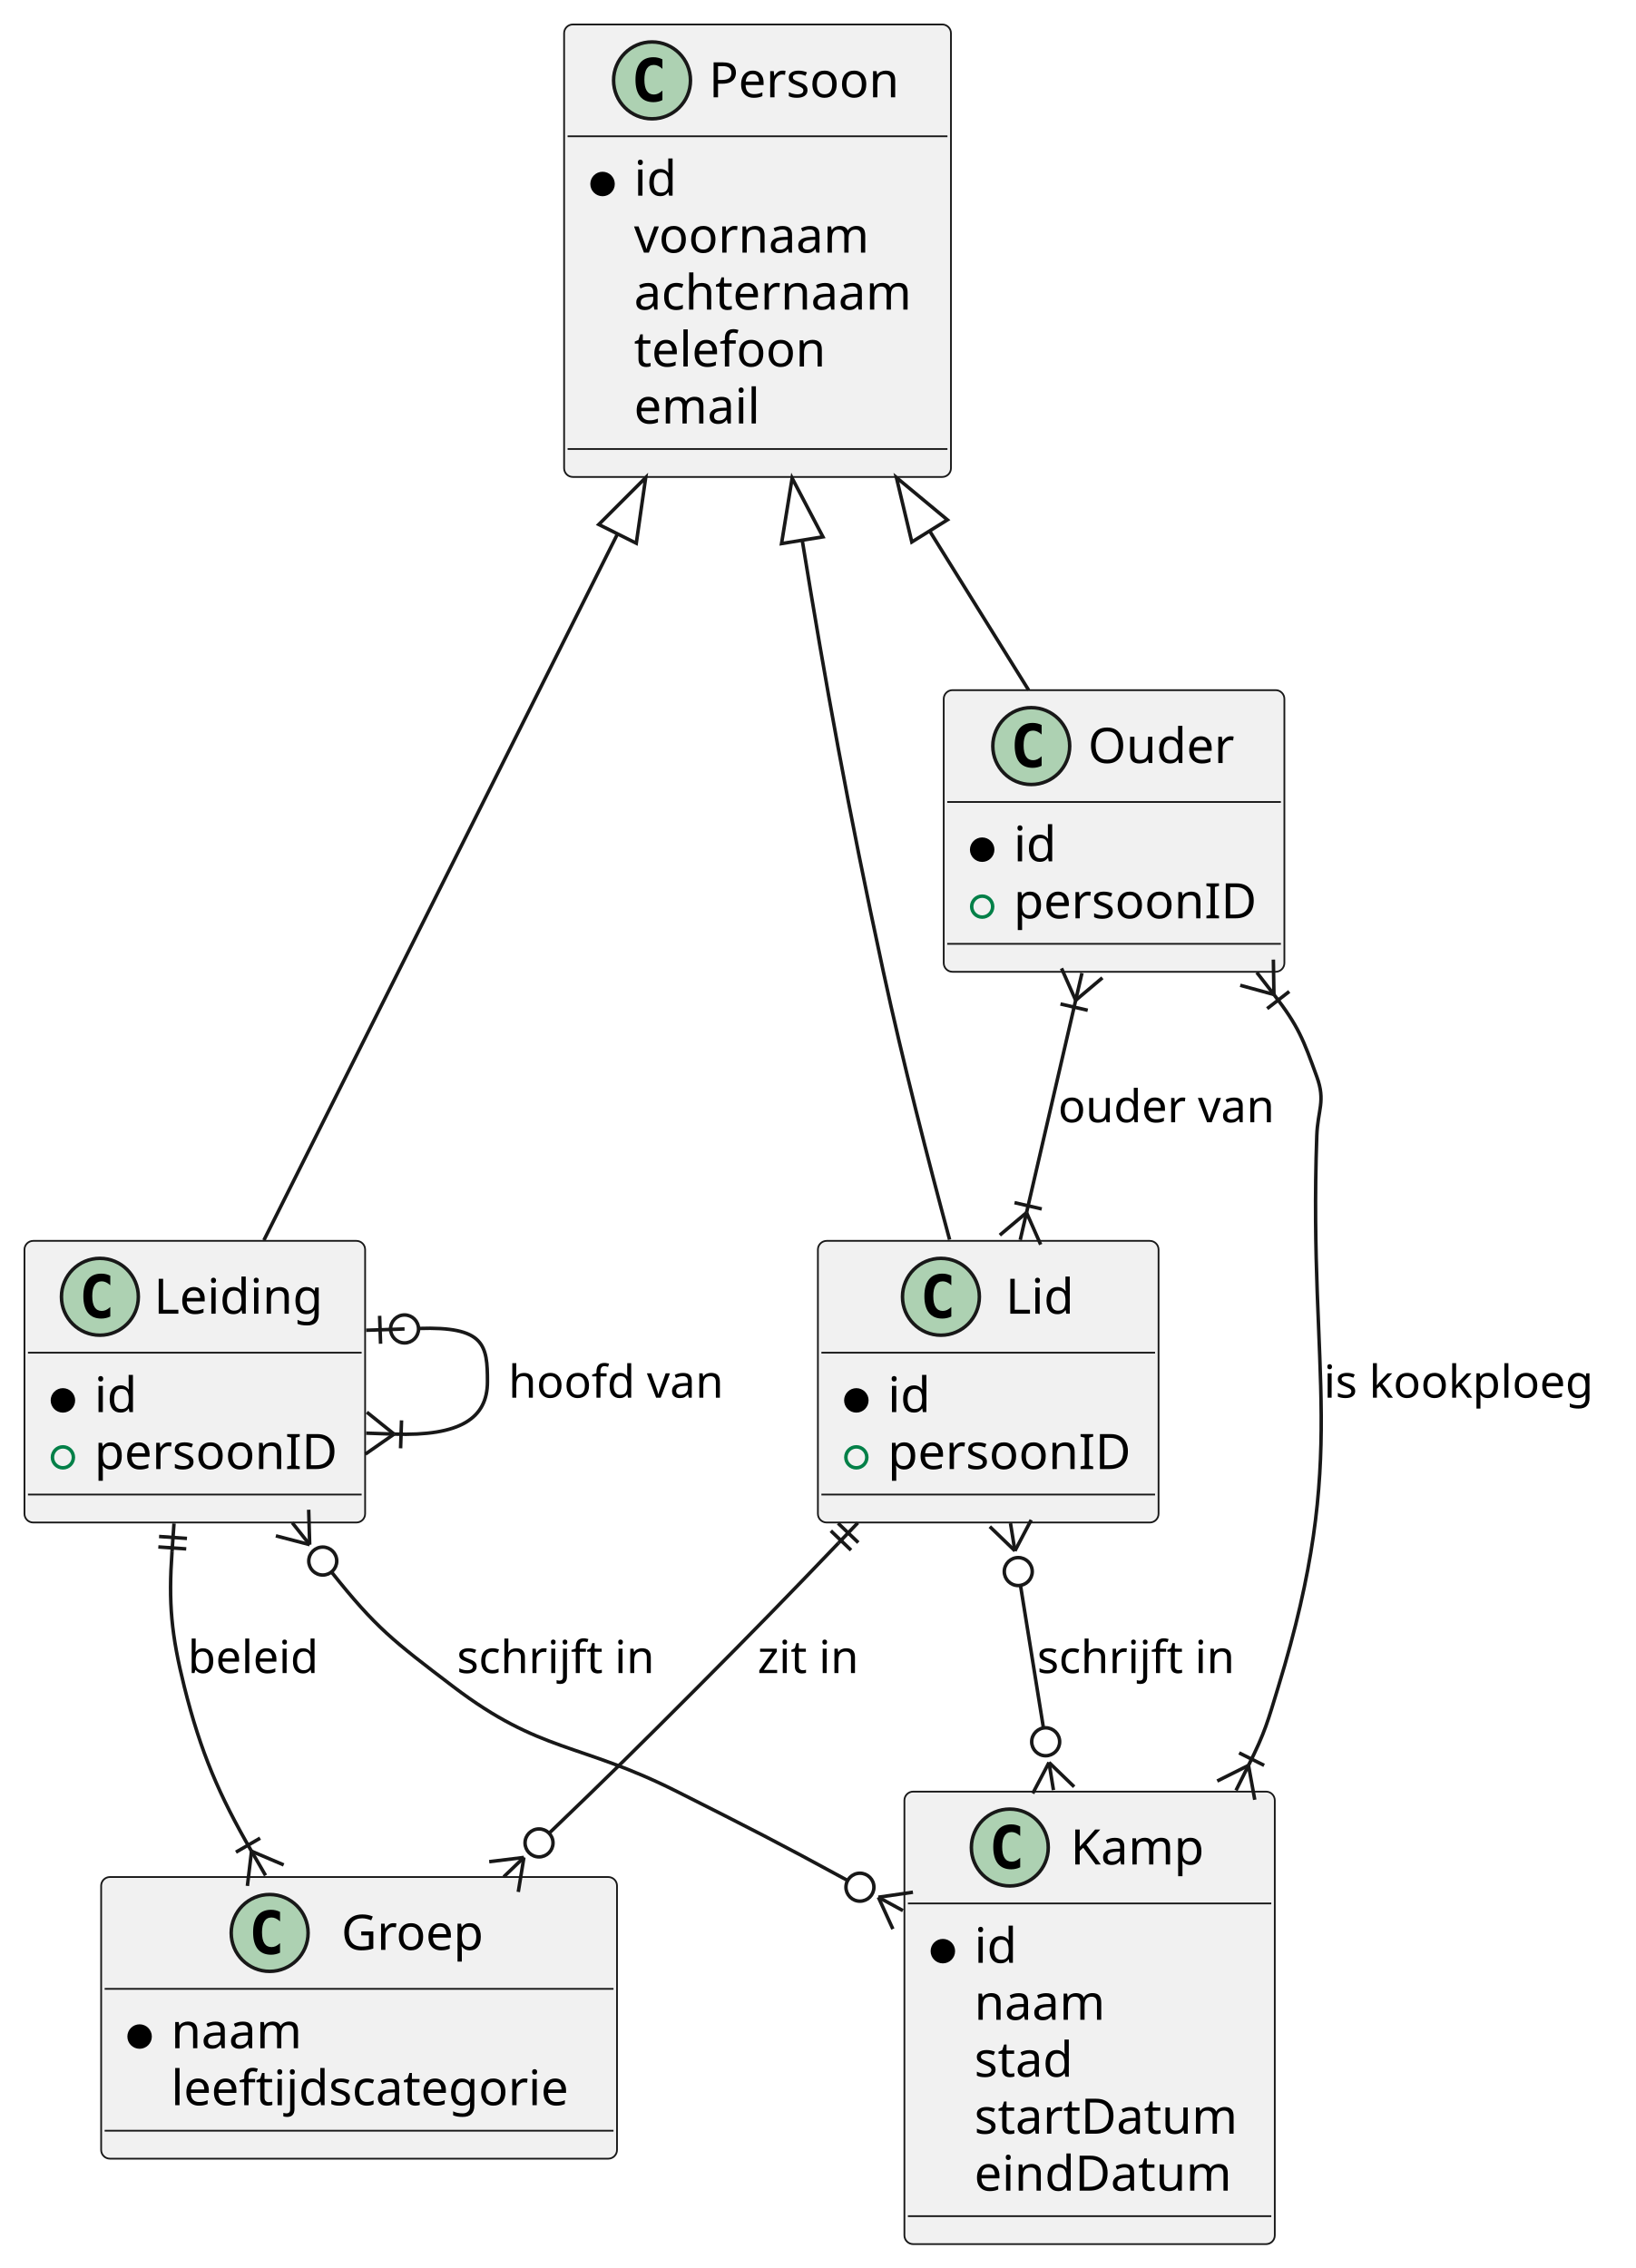
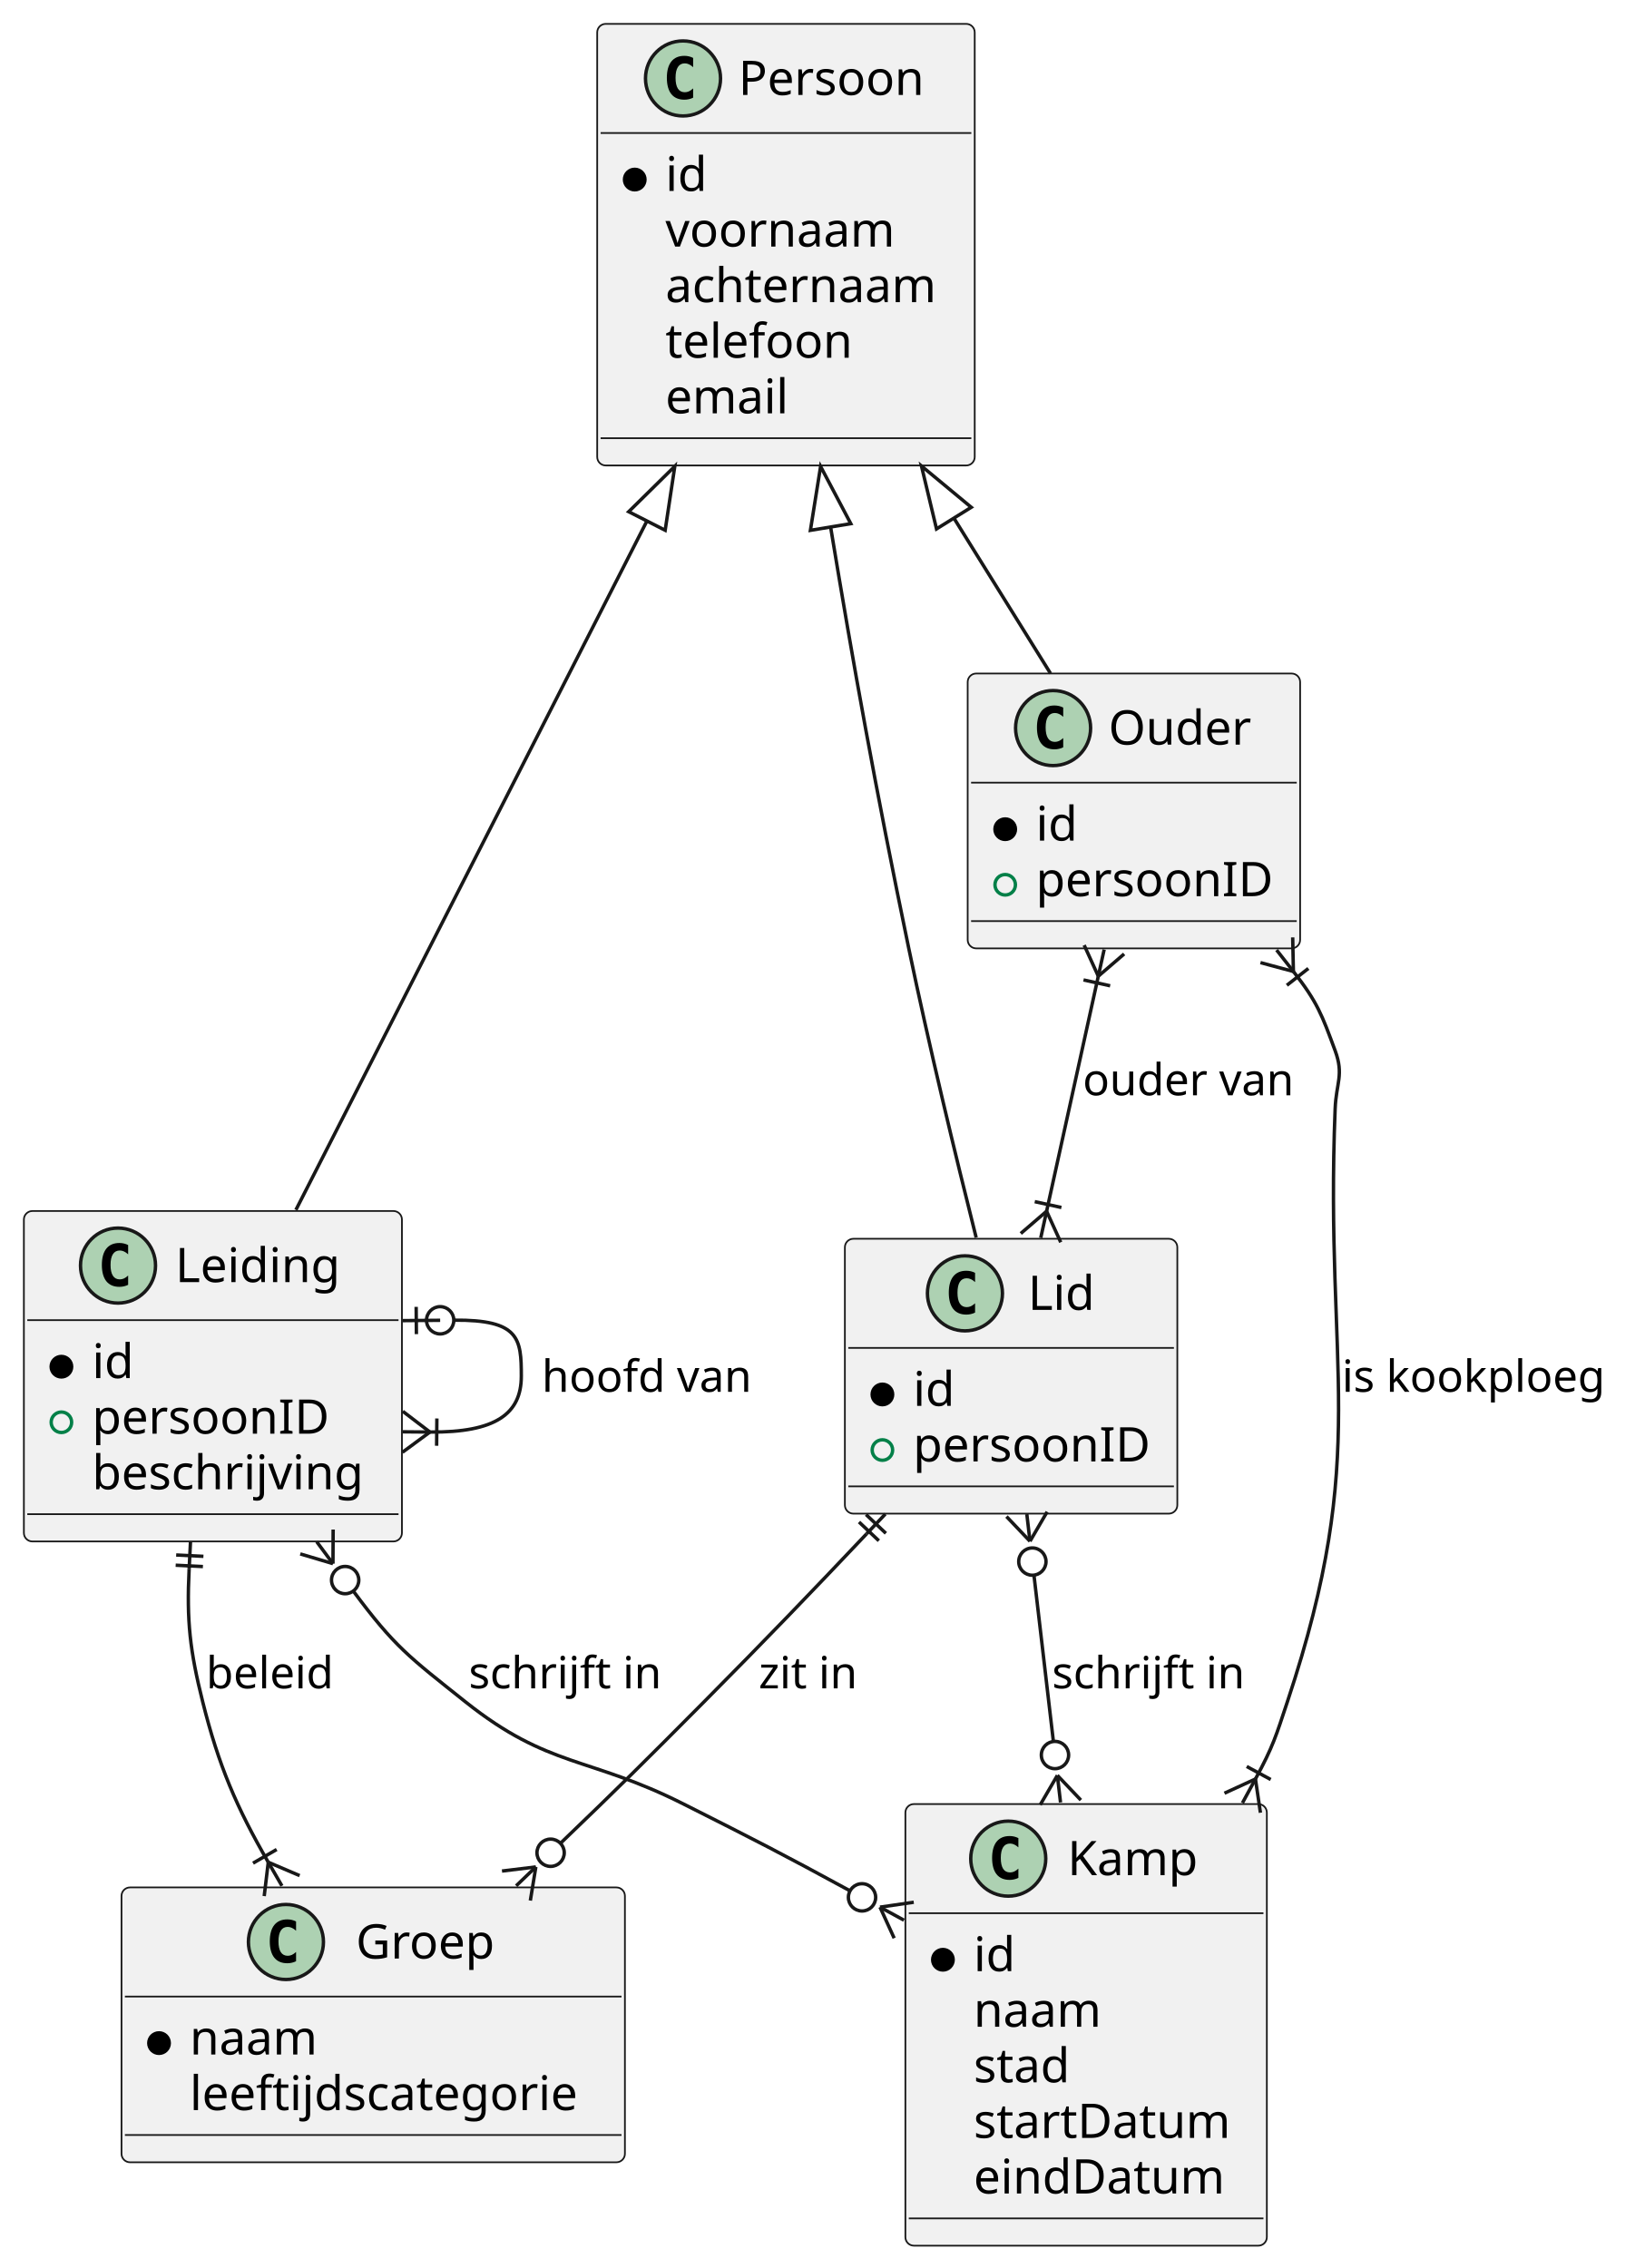
- <svg xmlns="http://www.w3.org/2000/svg" contentStyleType="text/css" data-diagram-type="CLASS" height="649px" preserveAspectRatio="none" style="width:468px;height:649px;background:#FFFFFF;" version="1.1" viewBox="0 0 468 649" width="468px" zoomAndPan="magnify">
+ <svg xmlns="http://www.w3.org/2000/svg" contentStyleType="text/css" data-diagram-type="CLASS" height="665px" preserveAspectRatio="none" style="width:482px;height:665px;background:#FFFFFF;" version="1.1" viewBox="0 0 482 665" width="482px" zoomAndPan="magnify">
  <defs />
  <g>
    <g class="entity" data-entity="Persoon" data-source-line="3" data-uid="ent0002" id="entity_Persoon">
-       <rect fill="#F1F1F1" height="129.484" rx="2.5" ry="2.5" style="stroke:#181818;stroke-width:0.5;" width="110.677" x="161.39" y="7" />
-       <ellipse cx="186.545" cy="23" fill="#ADD1B2" rx="11" ry="11" style="stroke:#181818;stroke-width:1;" />
-       <path d="M189.514,28.641 Q188.936,28.938 188.295,29.078 Q187.655,29.234 186.952,29.234 Q184.452,29.234 183.123,27.594 Q181.811,25.938 181.811,22.812 Q181.811,19.688 183.123,18.031 Q184.452,16.375 186.952,16.375 Q187.655,16.375 188.295,16.531 Q188.952,16.688 189.514,16.984 L189.514,19.703 Q188.889,19.125 188.295,18.859 Q187.702,18.578 187.077,18.578 Q185.733,18.578 185.045,19.656 Q184.358,20.719 184.358,22.812 Q184.358,24.906 185.045,25.984 Q185.733,27.047 187.077,27.047 Q187.702,27.047 188.295,26.781 Q188.889,26.5 189.514,25.922 L189.514,28.641 Z " fill="#000000" />
-       <text fill="#000000" font-family="sans-serif" font-size="14" lengthAdjust="spacing" textLength="56.109" x="202.802" y="27.847">Persoon</text>
-       <line style="stroke:#181818;stroke-width:0.5;" x1="162.39" x2="271.067" y1="39" y2="39" />
-       <ellipse cx="172.39" cy="52.648" fill="#000000" rx="3" ry="3" style="stroke:#000000;stroke-width:1;" />
-       <text fill="#000000" font-family="sans-serif" font-size="14" lengthAdjust="spacing" textLength="12.776" x="181.39" y="55.995">id</text>
-       <text fill="#000000" font-family="sans-serif" font-size="14" lengthAdjust="spacing" textLength="70.841" x="181.39" y="72.292">voornaam</text>
-       <text fill="#000000" font-family="sans-serif" font-size="14" lengthAdjust="spacing" textLength="84.677" x="181.39" y="88.589">achternaam</text>
-       <text fill="#000000" font-family="sans-serif" font-size="14" lengthAdjust="spacing" textLength="57.538" x="181.39" y="104.886">telefoon</text>
-       <text fill="#000000" font-family="sans-serif" font-size="14" lengthAdjust="spacing" textLength="38.609" x="181.39" y="121.183">email</text>
-       <line style="stroke:#181818;stroke-width:0.5;" x1="162.39" x2="271.067" y1="128.484" y2="128.484" />
+       <rect fill="#F1F1F1" height="129.484" rx="2.5" ry="2.5" style="stroke:#181818;stroke-width:0.5;" width="110.677" x="175.08" y="7" />
+       <ellipse cx="200.235" cy="23" fill="#ADD1B2" rx="11" ry="11" style="stroke:#181818;stroke-width:1;" />
+       <path d="M203.204,28.641 Q202.626,28.938 201.985,29.078 Q201.345,29.234 200.642,29.234 Q198.142,29.234 196.813,27.594 Q195.501,25.938 195.501,22.812 Q195.501,19.688 196.813,18.031 Q198.142,16.375 200.642,16.375 Q201.345,16.375 201.985,16.531 Q202.642,16.688 203.204,16.984 L203.204,19.703 Q202.579,19.125 201.985,18.859 Q201.392,18.578 200.767,18.578 Q199.423,18.578 198.735,19.656 Q198.048,20.719 198.048,22.812 Q198.048,24.906 198.735,25.984 Q199.423,27.047 200.767,27.047 Q201.392,27.047 201.985,26.781 Q202.579,26.5 203.204,25.922 L203.204,28.641 Z " fill="#000000" />
+       <text fill="#000000" font-family="sans-serif" font-size="14" lengthAdjust="spacing" textLength="56.109" x="216.492" y="27.847">Persoon</text>
+       <line style="stroke:#181818;stroke-width:0.5;" x1="176.08" x2="284.757" y1="39" y2="39" />
+       <ellipse cx="186.08" cy="52.648" fill="#000000" rx="3" ry="3" style="stroke:#000000;stroke-width:1;" />
+       <text fill="#000000" font-family="sans-serif" font-size="14" lengthAdjust="spacing" textLength="12.776" x="195.08" y="55.995">id</text>
+       <text fill="#000000" font-family="sans-serif" font-size="14" lengthAdjust="spacing" textLength="70.841" x="195.08" y="72.292">voornaam</text>
+       <text fill="#000000" font-family="sans-serif" font-size="14" lengthAdjust="spacing" textLength="84.677" x="195.08" y="88.589">achternaam</text>
+       <text fill="#000000" font-family="sans-serif" font-size="14" lengthAdjust="spacing" textLength="57.538" x="195.08" y="104.886">telefoon</text>
+       <text fill="#000000" font-family="sans-serif" font-size="14" lengthAdjust="spacing" textLength="38.609" x="195.08" y="121.183">email</text>
+       <line style="stroke:#181818;stroke-width:0.5;" x1="176.08" x2="284.757" y1="128.484" y2="128.484" />
    </g>
    <g class="entity" data-entity="Ouder" data-source-line="10" data-uid="ent0003" id="entity_Ouder">
-       <rect fill="#F1F1F1" height="80.594" rx="2.5" ry="2.5" style="stroke:#181818;stroke-width:0.5;" width="97.463" x="270" y="197.49" />
-       <ellipse cx="295.041" cy="213.49" fill="#ADD1B2" rx="11" ry="11" style="stroke:#181818;stroke-width:1;" />
-       <path d="M298.01,219.131 Q297.432,219.428 296.791,219.568 Q296.151,219.724 295.448,219.724 Q292.948,219.724 291.62,218.084 Q290.307,216.428 290.307,213.303 Q290.307,210.178 291.62,208.521 Q292.948,206.865 295.448,206.865 Q296.151,206.865 296.791,207.021 Q297.448,207.178 298.01,207.474 L298.01,210.193 Q297.385,209.615 296.791,209.349 Q296.198,209.068 295.573,209.068 Q294.229,209.068 293.541,210.146 Q292.854,211.209 292.854,213.303 Q292.854,215.396 293.541,216.474 Q294.229,217.537 295.573,217.537 Q296.198,217.537 296.791,217.271 Q297.385,216.99 298.01,216.412 L298.01,219.131 Z " fill="#000000" />
-       <text fill="#000000" font-family="sans-serif" font-size="14" lengthAdjust="spacing" textLength="43.148" x="311.273" y="218.337">Ouder</text>
-       <line style="stroke:#181818;stroke-width:0.5;" x1="271" x2="366.463" y1="229.49" y2="229.49" />
-       <ellipse cx="281" cy="243.138" fill="#000000" rx="3" ry="3" style="stroke:#000000;stroke-width:1;" />
-       <text fill="#000000" font-family="sans-serif" font-size="14" lengthAdjust="spacing" textLength="12.776" x="290" y="246.485">id</text>
-       <ellipse cx="281" cy="259.435" fill="none" rx="3" ry="3" style="stroke:#038048;stroke-width:1;" />
-       <text fill="#000000" font-family="sans-serif" font-size="14" lengthAdjust="spacing" textLength="71.463" x="290" y="262.782">persoonID</text>
-       <line style="stroke:#181818;stroke-width:0.5;" x1="271" x2="366.463" y1="270.084" y2="270.084" />
+       <rect fill="#F1F1F1" height="80.594" rx="2.5" ry="2.5" style="stroke:#181818;stroke-width:0.5;" width="97.463" x="283.69" y="197.48" />
+       <ellipse cx="308.731" cy="213.48" fill="#ADD1B2" rx="11" ry="11" style="stroke:#181818;stroke-width:1;" />
+       <path d="M311.7,219.121 Q311.122,219.417 310.481,219.558 Q309.841,219.714 309.138,219.714 Q306.638,219.714 305.31,218.074 Q303.997,216.417 303.997,213.292 Q303.997,210.167 305.31,208.511 Q306.638,206.855 309.138,206.855 Q309.841,206.855 310.481,207.011 Q311.138,207.167 311.7,207.464 L311.7,210.183 Q311.075,209.605 310.481,209.339 Q309.888,209.058 309.263,209.058 Q307.919,209.058 307.231,210.136 Q306.544,211.199 306.544,213.292 Q306.544,215.386 307.231,216.464 Q307.919,217.527 309.263,217.527 Q309.888,217.527 310.481,217.261 Q311.075,216.98 311.7,216.402 L311.7,219.121 Z " fill="#000000" />
+       <text fill="#000000" font-family="sans-serif" font-size="14" lengthAdjust="spacing" textLength="43.148" x="324.963" y="218.327">Ouder</text>
+       <line style="stroke:#181818;stroke-width:0.5;" x1="284.69" x2="380.153" y1="229.48" y2="229.48" />
+       <ellipse cx="294.69" cy="243.128" fill="#000000" rx="3" ry="3" style="stroke:#000000;stroke-width:1;" />
+       <text fill="#000000" font-family="sans-serif" font-size="14" lengthAdjust="spacing" textLength="12.776" x="303.69" y="246.475">id</text>
+       <ellipse cx="294.69" cy="259.425" fill="none" rx="3" ry="3" style="stroke:#038048;stroke-width:1;" />
+       <text fill="#000000" font-family="sans-serif" font-size="14" lengthAdjust="spacing" textLength="71.463" x="303.69" y="262.772">persoonID</text>
+       <line style="stroke:#181818;stroke-width:0.5;" x1="284.69" x2="380.153" y1="270.074" y2="270.074" />
    </g>
    <g class="entity" data-entity="Lid" data-source-line="15" data-uid="ent0004" id="entity_Lid">
-       <rect fill="#F1F1F1" height="80.594" rx="2.5" ry="2.5" style="stroke:#181818;stroke-width:0.5;" width="97.463" x="234" y="355.08" />
-       <ellipse cx="269.199" cy="371.08" fill="#ADD1B2" rx="11" ry="11" style="stroke:#181818;stroke-width:1;" />
-       <path d="M272.168,376.721 Q271.59,377.017 270.949,377.158 Q270.308,377.314 269.605,377.314 Q267.105,377.314 265.777,375.674 Q264.465,374.017 264.465,370.892 Q264.465,367.767 265.777,366.111 Q267.105,364.455 269.605,364.455 Q270.308,364.455 270.949,364.611 Q271.605,364.767 272.168,365.064 L272.168,367.783 Q271.543,367.205 270.949,366.939 Q270.355,366.658 269.73,366.658 Q268.387,366.658 267.699,367.736 Q267.012,368.799 267.012,370.892 Q267.012,372.986 267.699,374.064 Q268.387,375.127 269.73,375.127 Q270.355,375.127 270.949,374.861 Q271.543,374.58 272.168,374.002 L272.168,376.721 Z " fill="#000000" />
-       <text fill="#000000" font-family="sans-serif" font-size="14" lengthAdjust="spacing" textLength="20.576" x="287.688" y="375.927">Lid</text>
-       <line style="stroke:#181818;stroke-width:0.5;" x1="235" x2="330.463" y1="387.08" y2="387.08" />
-       <ellipse cx="245" cy="400.728" fill="#000000" rx="3" ry="3" style="stroke:#000000;stroke-width:1;" />
-       <text fill="#000000" font-family="sans-serif" font-size="14" lengthAdjust="spacing" textLength="12.776" x="254" y="404.075">id</text>
-       <ellipse cx="245" cy="417.025" fill="none" rx="3" ry="3" style="stroke:#038048;stroke-width:1;" />
-       <text fill="#000000" font-family="sans-serif" font-size="14" lengthAdjust="spacing" textLength="71.463" x="254" y="420.372">persoonID</text>
-       <line style="stroke:#181818;stroke-width:0.5;" x1="235" x2="330.463" y1="427.674" y2="427.674" />
+       <rect fill="#F1F1F1" height="80.594" rx="2.5" ry="2.5" style="stroke:#181818;stroke-width:0.5;" width="97.463" x="247.69" y="363.22" />
+       <ellipse cx="282.889" cy="379.22" fill="#ADD1B2" rx="11" ry="11" style="stroke:#181818;stroke-width:1;" />
+       <path d="M285.858,384.861 Q285.28,385.158 284.639,385.298 Q283.998,385.454 283.295,385.454 Q280.795,385.454 279.467,383.814 Q278.155,382.158 278.155,379.033 Q278.155,375.908 279.467,374.251 Q280.795,372.595 283.295,372.595 Q283.998,372.595 284.639,372.751 Q285.295,372.908 285.858,373.204 L285.858,375.923 Q285.233,375.345 284.639,375.079 Q284.045,374.798 283.42,374.798 Q282.077,374.798 281.389,375.876 Q280.702,376.939 280.702,379.033 Q280.702,381.126 281.389,382.204 Q282.077,383.267 283.42,383.267 Q284.045,383.267 284.639,383.001 Q285.233,382.72 285.858,382.142 L285.858,384.861 Z " fill="#000000" />
+       <text fill="#000000" font-family="sans-serif" font-size="14" lengthAdjust="spacing" textLength="20.576" x="301.378" y="384.067">Lid</text>
+       <line style="stroke:#181818;stroke-width:0.5;" x1="248.69" x2="344.153" y1="395.22" y2="395.22" />
+       <ellipse cx="258.69" cy="408.868" fill="#000000" rx="3" ry="3" style="stroke:#000000;stroke-width:1;" />
+       <text fill="#000000" font-family="sans-serif" font-size="14" lengthAdjust="spacing" textLength="12.776" x="267.69" y="412.215">id</text>
+       <ellipse cx="258.69" cy="425.165" fill="none" rx="3" ry="3" style="stroke:#038048;stroke-width:1;" />
+       <text fill="#000000" font-family="sans-serif" font-size="14" lengthAdjust="spacing" textLength="71.463" x="267.69" y="428.512">persoonID</text>
+       <line style="stroke:#181818;stroke-width:0.5;" x1="248.69" x2="344.153" y1="435.814" y2="435.814" />
    </g>
    <g class="entity" data-entity="Leiding" data-source-line="20" data-uid="ent0005" id="entity_Leiding">
-       <rect fill="#F1F1F1" height="80.594" rx="2.5" ry="2.5" style="stroke:#181818;stroke-width:0.5;" width="97.463" x="7" y="355.08" />
-       <ellipse cx="28.581" cy="371.08" fill="#ADD1B2" rx="11" ry="11" style="stroke:#181818;stroke-width:1;" />
-       <path d="M31.55,376.721 Q30.971,377.017 30.331,377.158 Q29.69,377.314 28.987,377.314 Q26.487,377.314 25.159,375.674 Q23.846,374.017 23.846,370.892 Q23.846,367.767 25.159,366.111 Q26.487,364.455 28.987,364.455 Q29.69,364.455 30.331,364.611 Q30.987,364.767 31.55,365.064 L31.55,367.783 Q30.925,367.205 30.331,366.939 Q29.737,366.658 29.112,366.658 Q27.768,366.658 27.081,367.736 Q26.393,368.799 26.393,370.892 Q26.393,372.986 27.081,374.064 Q27.768,375.127 29.112,375.127 Q29.737,375.127 30.331,374.861 Q30.925,374.58 31.55,374.002 L31.55,376.721 Z " fill="#000000" />
-       <text fill="#000000" font-family="sans-serif" font-size="14" lengthAdjust="spacing" textLength="50.839" x="44.043" y="375.927">Leiding</text>
-       <line style="stroke:#181818;stroke-width:0.5;" x1="8" x2="103.463" y1="387.08" y2="387.08" />
+       <rect fill="#F1F1F1" height="96.891" rx="2.5" ry="2.5" style="stroke:#181818;stroke-width:0.5;" width="110.834" x="7" y="355.08" />
+       <ellipse cx="34.598" cy="371.08" fill="#ADD1B2" rx="11" ry="11" style="stroke:#181818;stroke-width:1;" />
+       <path d="M37.567,376.721 Q36.988,377.017 36.348,377.158 Q35.707,377.314 35.004,377.314 Q32.504,377.314 31.176,375.674 Q29.863,374.017 29.863,370.892 Q29.863,367.767 31.176,366.111 Q32.504,364.455 35.004,364.455 Q35.707,364.455 36.348,364.611 Q37.004,364.767 37.567,365.064 L37.567,367.783 Q36.942,367.205 36.348,366.939 Q35.754,366.658 35.129,366.658 Q33.785,366.658 33.098,367.736 Q32.41,368.799 32.41,370.892 Q32.41,372.986 33.098,374.064 Q33.785,375.127 35.129,375.127 Q35.754,375.127 36.348,374.861 Q36.942,374.58 37.567,374.002 L37.567,376.721 Z " fill="#000000" />
+       <text fill="#000000" font-family="sans-serif" font-size="14" lengthAdjust="spacing" textLength="50.839" x="51.397" y="375.927">Leiding</text>
+       <line style="stroke:#181818;stroke-width:0.5;" x1="8" x2="116.834" y1="387.08" y2="387.08" />
      <ellipse cx="18" cy="400.728" fill="#000000" rx="3" ry="3" style="stroke:#000000;stroke-width:1;" />
      <text fill="#000000" font-family="sans-serif" font-size="14" lengthAdjust="spacing" textLength="12.776" x="27" y="404.075">id</text>
      <ellipse cx="18" cy="417.025" fill="none" rx="3" ry="3" style="stroke:#038048;stroke-width:1;" />
      <text fill="#000000" font-family="sans-serif" font-size="14" lengthAdjust="spacing" textLength="71.463" x="27" y="420.372">persoonID</text>
-       <line style="stroke:#181818;stroke-width:0.5;" x1="8" x2="103.463" y1="427.674" y2="427.674" />
+       <text fill="#000000" font-family="sans-serif" font-size="14" lengthAdjust="spacing" textLength="84.834" x="27" y="436.669">beschrijving</text>
+       <line style="stroke:#181818;stroke-width:0.5;" x1="8" x2="116.834" y1="443.971" y2="443.971" />
    </g>
-     <g class="entity" data-entity="Groep" data-source-line="25" data-uid="ent0006" id="entity_Groep">
-       <rect fill="#F1F1F1" height="80.594" rx="2.5" ry="2.5" style="stroke:#181818;stroke-width:0.5;" width="147.584" x="28.94" y="537.12" />
-       <ellipse cx="77.147" cy="553.12" fill="#ADD1B2" rx="11" ry="11" style="stroke:#181818;stroke-width:1;" />
-       <path d="M80.116,558.761 Q79.538,559.058 78.897,559.198 Q78.256,559.354 77.553,559.354 Q75.053,559.354 73.725,557.714 Q72.413,556.058 72.413,552.933 Q72.413,549.808 73.725,548.151 Q75.053,546.495 77.553,546.495 Q78.256,546.495 78.897,546.651 Q79.553,546.808 80.116,547.104 L80.116,549.823 Q79.491,549.245 78.897,548.979 Q78.303,548.698 77.678,548.698 Q76.335,548.698 75.647,549.776 Q74.96,550.839 74.96,552.933 Q74.96,555.026 75.647,556.104 Q76.335,557.167 77.678,557.167 Q78.303,557.167 78.897,556.901 Q79.491,556.62 80.116,556.042 L80.116,558.761 Z " fill="#000000" />
-       <text fill="#000000" font-family="sans-serif" font-size="14" lengthAdjust="spacing" textLength="42.67" x="97.647" y="557.967">Groep</text>
-       <line style="stroke:#181818;stroke-width:0.5;" x1="29.94" x2="175.524" y1="569.12" y2="569.12" />
-       <ellipse cx="39.94" cy="582.768" fill="#000000" rx="3" ry="3" style="stroke:#000000;stroke-width:1;" />
-       <text fill="#000000" font-family="sans-serif" font-size="14" lengthAdjust="spacing" textLength="39.669" x="48.94" y="586.115">naam</text>
-       <text fill="#000000" font-family="sans-serif" font-size="14" lengthAdjust="spacing" textLength="121.584" x="48.94" y="602.412">leeftijdscategorie</text>
-       <line style="stroke:#181818;stroke-width:0.5;" x1="29.94" x2="175.524" y1="609.714" y2="609.714" />
+     <g class="entity" data-entity="Groep" data-source-line="26" data-uid="ent0006" id="entity_Groep">
+       <rect fill="#F1F1F1" height="80.594" rx="2.5" ry="2.5" style="stroke:#181818;stroke-width:0.5;" width="147.584" x="35.62" y="553.41" />
+       <ellipse cx="83.827" cy="569.41" fill="#ADD1B2" rx="11" ry="11" style="stroke:#181818;stroke-width:1;" />
+       <path d="M86.796,575.051 Q86.218,575.347 85.577,575.488 Q84.936,575.644 84.233,575.644 Q81.733,575.644 80.405,574.004 Q79.093,572.347 79.093,569.222 Q79.093,566.097 80.405,564.441 Q81.733,562.785 84.233,562.785 Q84.936,562.785 85.577,562.941 Q86.233,563.097 86.796,563.394 L86.796,566.113 Q86.171,565.535 85.577,565.269 Q84.983,564.988 84.358,564.988 Q83.014,564.988 82.327,566.066 Q81.639,567.129 81.639,569.222 Q81.639,571.316 82.327,572.394 Q83.014,573.457 84.358,573.457 Q84.983,573.457 85.577,573.191 Q86.171,572.91 86.796,572.332 L86.796,575.051 Z " fill="#000000" />
+       <text fill="#000000" font-family="sans-serif" font-size="14" lengthAdjust="spacing" textLength="42.67" x="104.327" y="574.257">Groep</text>
+       <line style="stroke:#181818;stroke-width:0.5;" x1="36.62" x2="182.204" y1="585.41" y2="585.41" />
+       <ellipse cx="46.62" cy="599.058" fill="#000000" rx="3" ry="3" style="stroke:#000000;stroke-width:1;" />
+       <text fill="#000000" font-family="sans-serif" font-size="14" lengthAdjust="spacing" textLength="39.669" x="55.62" y="602.405">naam</text>
+       <text fill="#000000" font-family="sans-serif" font-size="14" lengthAdjust="spacing" textLength="121.584" x="55.62" y="618.702">leeftijdscategorie</text>
+       <line style="stroke:#181818;stroke-width:0.5;" x1="36.62" x2="182.204" y1="626.004" y2="626.004" />
    </g>
-     <g class="entity" data-entity="Kamp" data-source-line="30" data-uid="ent0007" id="entity_Kamp">
-       <rect fill="#F1F1F1" height="129.484" rx="2.5" ry="2.5" style="stroke:#181818;stroke-width:0.5;" width="105.967" x="258.75" y="512.68" />
-       <ellipse cx="288.907" cy="528.68" fill="#ADD1B2" rx="11" ry="11" style="stroke:#181818;stroke-width:1;" />
-       <path d="M291.876,534.321 Q291.298,534.617 290.657,534.758 Q290.017,534.914 289.313,534.914 Q286.813,534.914 285.485,533.274 Q284.173,531.617 284.173,528.492 Q284.173,525.367 285.485,523.711 Q286.813,522.055 289.313,522.055 Q290.017,522.055 290.657,522.211 Q291.313,522.367 291.876,522.664 L291.876,525.383 Q291.251,524.805 290.657,524.539 Q290.063,524.258 289.438,524.258 Q288.095,524.258 287.407,525.336 Q286.72,526.399 286.72,528.492 Q286.72,530.586 287.407,531.664 Q288.095,532.727 289.438,532.727 Q290.063,532.727 290.657,532.461 Q291.251,532.18 291.876,531.602 L291.876,534.321 Z " fill="#000000" />
-       <text fill="#000000" font-family="sans-serif" font-size="14" lengthAdjust="spacing" textLength="40.284" x="306.275" y="533.527">Kamp</text>
-       <line style="stroke:#181818;stroke-width:0.5;" x1="259.75" x2="363.717" y1="544.68" y2="544.68" />
-       <ellipse cx="269.75" cy="558.328" fill="#000000" rx="3" ry="3" style="stroke:#000000;stroke-width:1;" />
-       <text fill="#000000" font-family="sans-serif" font-size="14" lengthAdjust="spacing" textLength="12.776" x="278.75" y="561.675">id</text>
-       <text fill="#000000" font-family="sans-serif" font-size="14" lengthAdjust="spacing" textLength="39.669" x="278.75" y="577.972">naam</text>
-       <text fill="#000000" font-family="sans-serif" font-size="14" lengthAdjust="spacing" textLength="30.249" x="278.75" y="594.269">stad</text>
-       <text fill="#000000" font-family="sans-serif" font-size="14" lengthAdjust="spacing" textLength="79.967" x="278.75" y="610.566">startDatum</text>
-       <text fill="#000000" font-family="sans-serif" font-size="14" lengthAdjust="spacing" textLength="77.622" x="278.75" y="626.863">eindDatum</text>
-       <line style="stroke:#181818;stroke-width:0.5;" x1="259.75" x2="363.717" y1="634.164" y2="634.164" />
+     <g class="entity" data-entity="Kamp" data-source-line="31" data-uid="ent0007" id="entity_Kamp">
+       <rect fill="#F1F1F1" height="129.484" rx="2.5" ry="2.5" style="stroke:#181818;stroke-width:0.5;" width="105.967" x="265.43" y="528.97" />
+       <ellipse cx="295.587" cy="544.97" fill="#ADD1B2" rx="11" ry="11" style="stroke:#181818;stroke-width:1;" />
+       <path d="M298.556,550.611 Q297.978,550.908 297.337,551.048 Q296.697,551.204 295.993,551.204 Q293.493,551.204 292.165,549.564 Q290.853,547.908 290.853,544.783 Q290.853,541.658 292.165,540.001 Q293.493,538.345 295.993,538.345 Q296.697,538.345 297.337,538.501 Q297.993,538.658 298.556,538.954 L298.556,541.673 Q297.931,541.095 297.337,540.829 Q296.743,540.548 296.118,540.548 Q294.775,540.548 294.087,541.626 Q293.4,542.689 293.4,544.783 Q293.4,546.876 294.087,547.954 Q294.775,549.017 296.118,549.017 Q296.743,549.017 297.337,548.751 Q297.931,548.47 298.556,547.892 L298.556,550.611 Z " fill="#000000" />
+       <text fill="#000000" font-family="sans-serif" font-size="14" lengthAdjust="spacing" textLength="40.284" x="312.955" y="549.817">Kamp</text>
+       <line style="stroke:#181818;stroke-width:0.5;" x1="266.43" x2="370.397" y1="560.97" y2="560.97" />
+       <ellipse cx="276.43" cy="574.618" fill="#000000" rx="3" ry="3" style="stroke:#000000;stroke-width:1;" />
+       <text fill="#000000" font-family="sans-serif" font-size="14" lengthAdjust="spacing" textLength="12.776" x="285.43" y="577.965">id</text>
+       <text fill="#000000" font-family="sans-serif" font-size="14" lengthAdjust="spacing" textLength="39.669" x="285.43" y="594.262">naam</text>
+       <text fill="#000000" font-family="sans-serif" font-size="14" lengthAdjust="spacing" textLength="30.249" x="285.43" y="610.559">stad</text>
+       <text fill="#000000" font-family="sans-serif" font-size="14" lengthAdjust="spacing" textLength="79.967" x="285.43" y="626.856">startDatum</text>
+       <text fill="#000000" font-family="sans-serif" font-size="14" lengthAdjust="spacing" textLength="77.622" x="285.43" y="643.153">eindDatum</text>
+       <line style="stroke:#181818;stroke-width:0.5;" x1="266.43" x2="370.397" y1="650.454" y2="650.454" />
    </g>
-     <g class="link" data-entity-1="Ouder" data-entity-2="Lid" data-source-line="44" data-uid="lnk8" id="link_Ouder_Lid">
-       <path codeLine="44" d="M307.749,286.245 C302.339,309.655 299.115,323.596 293.695,346.996" fill="none" id="Ouder-Lid" style="stroke:#181818;stroke-width:1;" />
-       <line style="stroke:#181818;stroke-width:1;" x1="307.749" x2="303.704" y1="286.245" y2="277.099" />
-       <line style="stroke:#181818;stroke-width:1;" x1="307.749" x2="315.396" y1="286.245" y2="279.801" />
-       <line style="stroke:#181818;stroke-width:1;" x1="307.749" x2="309.55" y1="286.245" y2="278.45" />
-       <line style="stroke:#181818;stroke-width:1;" x1="303.401" x2="311.196" y1="287.293" y2="289.094" />
-       <line style="stroke:#181818;stroke-width:1;" x1="293.695" x2="297.735" y1="346.996" y2="356.144" />
-       <line style="stroke:#181818;stroke-width:1;" x1="293.695" x2="286.045" y1="346.996" y2="353.436" />
-       <line style="stroke:#181818;stroke-width:1;" x1="293.695" x2="291.89" y1="346.996" y2="354.79" />
-       <line style="stroke:#181818;stroke-width:1;" x1="298.043" x2="290.25" y1="345.95" y2="344.145" />
-       <text fill="#000000" font-family="sans-serif" font-size="13" lengthAdjust="spacing" textLength="65.819" x="302.73" y="321.147">ouder van</text>
+     <g class="link" data-entity-1="Ouder" data-entity-2="Lid" data-source-line="45" data-uid="lnk8" id="link_Ouder_Lid">
+       <path codeLine="45" d="M321.982,286.233 C316.342,311.883 312.469,329.517 306.829,355.147" fill="none" id="Ouder-Lid" style="stroke:#181818;stroke-width:1;" />
+       <line style="stroke:#181818;stroke-width:1;" x1="321.982" x2="317.84" y1="286.233" y2="277.132" />
+       <line style="stroke:#181818;stroke-width:1;" x1="321.982" x2="329.56" y1="286.233" y2="279.709" />
+       <line style="stroke:#181818;stroke-width:1;" x1="321.982" x2="323.7" y1="286.233" y2="278.42" />
+       <line style="stroke:#181818;stroke-width:1;" x1="317.646" x2="325.459" y1="287.328" y2="289.046" />
+       <line style="stroke:#181818;stroke-width:1;" x1="306.829" x2="310.97" y1="355.147" y2="364.25" />
+       <line style="stroke:#181818;stroke-width:1;" x1="306.829" x2="299.25" y1="355.147" y2="361.671" />
+       <line style="stroke:#181818;stroke-width:1;" x1="306.829" x2="305.11" y1="355.147" y2="362.96" />
+       <line style="stroke:#181818;stroke-width:1;" x1="311.166" x2="303.353" y1="354.053" y2="352.334" />
+       <text fill="#000000" font-family="sans-serif" font-size="13" lengthAdjust="spacing" textLength="65.819" x="317.42" y="321.147">ouder van</text>
    </g>
-     <g class="link" data-entity-1="Ouder" data-entity-2="Kamp" data-source-line="45" data-uid="lnk9" id="link_Ouder_Kamp">
-       <path codeLine="45" d="M364.471,284.593 C371.501,293.663 372.87,297.46 376.73,308.08 C379.31,315.18 376.99,317.53 376.73,325.08 C374.29,395.25 386.22,415.52 365.73,482.68 C362.69,492.65 362.005,495.543 357.195,505.173" fill="none" id="Ouder-Kamp" style="stroke:#181818;stroke-width:1;" />
-       <line style="stroke:#181818;stroke-width:1;" x1="364.471" x2="354.828" y1="284.593" y2="281.946" />
-       <line style="stroke:#181818;stroke-width:1;" x1="364.471" x2="364.312" y1="284.593" y2="274.594" />
-       <line style="stroke:#181818;stroke-width:1;" x1="364.471" x2="359.57" y1="284.593" y2="278.27" />
-       <line style="stroke:#181818;stroke-width:1;" x1="362.535" x2="368.858" y1="288.624" y2="283.723" />
-       <line style="stroke:#181818;stroke-width:1;" x1="357.195" x2="358.988" y1="505.173" y2="515.011" />
-       <line style="stroke:#181818;stroke-width:1;" x1="357.195" x2="348.252" y1="505.173" y2="509.649" />
-       <line style="stroke:#181818;stroke-width:1;" x1="357.195" x2="353.62" y1="505.173" y2="512.33" />
-       <line style="stroke:#181818;stroke-width:1;" x1="361.667" x2="354.51" y1="505.171" y2="501.596" />
-       <text fill="#000000" font-family="sans-serif" font-size="13" lengthAdjust="spacing" textLength="81.548" x="378.73" y="399.947">is kookploeg</text>
+     <g class="link" data-entity-1="Ouder" data-entity-2="Kamp" data-source-line="46" data-uid="lnk9" id="link_Ouder_Kamp">
+       <path codeLine="46" d="M379.181,284.849 C386.211,293.829 387.54,297.55 391.42,308.08 C394.03,315.17 391.72,317.53 391.42,325.08 C388.3,402.55 401.88,425.39 377.42,498.97 C374.08,509 373.266,512.019 368.056,521.619" fill="none" id="Ouder-Kamp" style="stroke:#181818;stroke-width:1;" />
+       <line style="stroke:#181818;stroke-width:1;" x1="379.181" x2="369.526" y1="284.849" y2="282.249" />
+       <line style="stroke:#181818;stroke-width:1;" x1="379.181" x2="378.974" y1="284.849" y2="274.851" />
+       <line style="stroke:#181818;stroke-width:1;" x1="379.181" x2="374.25" y1="284.849" y2="278.55" />
+       <line style="stroke:#181818;stroke-width:1;" x1="377.265" x2="383.564" y1="288.89" y2="283.958" />
+       <line style="stroke:#181818;stroke-width:1;" x1="368.056" x2="369.513" y1="521.619" y2="531.512" />
+       <line style="stroke:#181818;stroke-width:1;" x1="368.056" x2="358.967" y1="521.619" y2="525.788" />
+       <line style="stroke:#181818;stroke-width:1;" x1="368.056" x2="364.24" y1="521.619" y2="528.65" />
+       <line style="stroke:#181818;stroke-width:1;" x1="372.526" x2="365.494" y1="521.769" y2="517.953" />
+       <text fill="#000000" font-family="sans-serif" font-size="13" lengthAdjust="spacing" textLength="81.548" x="393.42" y="408.087">is kookploeg</text>
    </g>
-     <g class="link" data-entity-1="Lid" data-entity-2="Kamp" data-source-line="46" data-uid="lnk10" id="link_Lid_Kamp">
-       <path codeLine="46" d="M291.961,453.661 C295.561,476.021 294.432,468.978 298.531,494.468" fill="none" id="Lid-Kamp" style="stroke:#181818;stroke-width:1;" />
-       <line style="stroke:#181818;stroke-width:1;" x1="290.372" x2="283.176" y1="443.788" y2="436.844" />
-       <line style="stroke:#181818;stroke-width:1;" x1="290.372" x2="295.024" y1="443.788" y2="434.936" />
-       <line style="stroke:#181818;stroke-width:1;" x1="290.372" x2="289.1" y1="443.788" y2="435.89" />
-       <ellipse cx="291.325" cy="449.712" fill="none" rx="4" ry="4" style="stroke:#181818;stroke-width:1;" />
-       <line style="stroke:#181818;stroke-width:1;" x1="300.12" x2="307.314" y1="504.341" y2="511.287" />
-       <line style="stroke:#181818;stroke-width:1;" x1="300.12" x2="295.466" y1="504.341" y2="513.193" />
-       <line style="stroke:#181818;stroke-width:1;" x1="300.12" x2="301.39" y1="504.341" y2="512.24" />
-       <ellipse cx="299.167" cy="498.418" fill="none" rx="4" ry="4" style="stroke:#181818;stroke-width:1;" />
-       <text fill="#000000" font-family="sans-serif" font-size="13" lengthAdjust="spacing" textLength="60.385" x="296.73" y="478.747">schrijft in</text>
+     <g class="link" data-entity-1="Lid" data-entity-2="Kamp" data-source-line="47" data-uid="lnk10" id="link_Lid_Kamp">
+       <path codeLine="47" d="M303.12,461.848 C305.98,486.318 305.54,482.562 308.82,510.622" fill="none" id="Lid-Kamp" style="stroke:#181818;stroke-width:1;" />
+       <line style="stroke:#181818;stroke-width:1;" x1="301.959" x2="295.071" y1="451.916" y2="444.666" />
+       <line style="stroke:#181818;stroke-width:1;" x1="301.959" x2="306.989" y1="451.916" y2="443.274" />
+       <line style="stroke:#181818;stroke-width:1;" x1="301.959" x2="301.03" y1="451.916" y2="443.97" />
+       <ellipse cx="302.655" cy="457.875" fill="none" rx="4" ry="4" style="stroke:#181818;stroke-width:1;" />
+       <line style="stroke:#181818;stroke-width:1;" x1="309.981" x2="316.869" y1="520.554" y2="527.803" />
+       <line style="stroke:#181818;stroke-width:1;" x1="309.981" x2="304.951" y1="520.554" y2="529.197" />
+       <line style="stroke:#181818;stroke-width:1;" x1="309.981" x2="310.91" y1="520.554" y2="528.5" />
+       <ellipse cx="309.285" cy="514.595" fill="none" rx="4" ry="4" style="stroke:#181818;stroke-width:1;" />
+       <text fill="#000000" font-family="sans-serif" font-size="13" lengthAdjust="spacing" textLength="60.385" x="308.42" y="495.037">schrijft in</text>
    </g>
-     <g class="link" data-entity-1="Lid" data-entity-2="Groep" data-source-line="47" data-uid="lnk11" id="link_Lid_Groep">
-       <path codeLine="47" d="M239.899,441.54 C225.709,456.37 214.85,467.52 199.73,482.68 C181.7,500.75 174.42,507.949 157.1,524.589" fill="none" id="Lid-Groep" style="stroke:#181818;stroke-width:1;" />
-       <line style="stroke:#181818;stroke-width:1;" x1="239.774" x2="245.555" y1="435.885" y2="441.416" />
-       <line style="stroke:#181818;stroke-width:1;" x1="237.701" x2="243.481" y1="438.052" y2="443.583" />
-       <line style="stroke:#181818;stroke-width:1;" x1="239.899" x2="245.43" y1="441.54" y2="435.76" />
-       <line style="stroke:#181818;stroke-width:1;" x1="149.889" x2="148.277" y1="531.518" y2="541.387" />
-       <line style="stroke:#181818;stroke-width:1;" x1="149.889" x2="139.963" y1="531.518" y2="532.733" />
-       <line style="stroke:#181818;stroke-width:1;" x1="149.889" x2="144.12" y1="531.518" y2="537.06" />
-       <ellipse cx="154.216" cy="527.361" fill="none" rx="4" ry="4" style="stroke:#181818;stroke-width:1;" />
-       <text fill="#000000" font-family="sans-serif" font-size="13" lengthAdjust="spacing" textLength="31.516" x="216.73" y="478.747">zit in</text>
+     <g class="link" data-entity-1="Lid" data-entity-2="Groep" data-source-line="48" data-uid="lnk11" id="link_Lid_Groep">
+       <path codeLine="48" d="M254.052,449.741 C237.902,466.811 224.13,481.13 206.42,498.97 C188.6,516.91 181.535,523.935 164.305,540.475" fill="none" id="Lid-Groep" style="stroke:#181818;stroke-width:1;" />
+       <line style="stroke:#181818;stroke-width:1;" x1="253.895" x2="259.707" y1="444.087" y2="449.585" />
+       <line style="stroke:#181818;stroke-width:1;" x1="251.833" x2="257.645" y1="446.266" y2="451.764" />
+       <line style="stroke:#181818;stroke-width:1;" x1="254.052" x2="259.55" y1="449.741" y2="443.93" />
+       <line style="stroke:#181818;stroke-width:1;" x1="157.091" x2="155.475" y1="547.4" y2="557.268" />
+       <line style="stroke:#181818;stroke-width:1;" x1="157.091" x2="147.165" y1="547.4" y2="548.612" />
+       <line style="stroke:#181818;stroke-width:1;" x1="157.091" x2="151.32" y1="547.4" y2="552.94" />
+       <ellipse cx="161.42" cy="543.245" fill="none" rx="4" ry="4" style="stroke:#181818;stroke-width:1;" />
+       <text fill="#000000" font-family="sans-serif" font-size="13" lengthAdjust="spacing" textLength="31.516" x="222.42" y="495.037">zit in</text>
    </g>
-     <g class="link" data-entity-1="Leiding" data-entity-2="Kamp" data-source-line="48" data-uid="lnk12" id="link_Leiding_Kamp">
-       <path codeLine="48" d="M94.832,449.831 C107.572,465.831 112.45,469.53 129.73,482.68 C154.74,501.69 165.68,498.54 193.73,512.68 C215.04,523.42 222.405,527.156 242.515,538.116" fill="none" id="Leiding-Kamp" style="stroke:#181818;stroke-width:1;" />
-       <line style="stroke:#181818;stroke-width:1;" x1="88.603" x2="78.926" y1="442.008" y2="439.487" />
-       <line style="stroke:#181818;stroke-width:1;" x1="88.603" x2="88.314" y1="442.008" y2="432.013" />
-       <line style="stroke:#181818;stroke-width:1;" x1="88.603" x2="83.62" y1="442.008" y2="435.75" />
-       <ellipse cx="92.341" cy="446.702" fill="none" rx="4" ry="4" style="stroke:#181818;stroke-width:1;" />
-       <line style="stroke:#181818;stroke-width:1;" x1="251.296" x2="261.191" y1="542.902" y2="541.462" />
-       <line style="stroke:#181818;stroke-width:1;" x1="251.296" x2="255.449" y1="542.902" y2="551.998" />
-       <line style="stroke:#181818;stroke-width:1;" x1="251.296" x2="258.32" y1="542.902" y2="546.73" />
-       <ellipse cx="246.027" cy="540.03" fill="none" rx="4" ry="4" style="stroke:#181818;stroke-width:1;" />
-       <text fill="#000000" font-family="sans-serif" font-size="13" lengthAdjust="spacing" textLength="60.385" x="130.73" y="478.747">schrijft in</text>
+     <g class="link" data-entity-1="Leiding" data-entity-2="Kamp" data-source-line="49" data-uid="lnk12" id="link_Leiding_Kamp">
+       <path codeLine="49" d="M103.569,466.51 C115.689,482.86 119.96,485.86 136.42,498.97 C161,518.53 172.36,514.83 200.42,528.97 C221.73,539.71 229.083,543.449 249.203,554.409" fill="none" id="Leiding-Kamp" style="stroke:#181818;stroke-width:1;" />
+       <line style="stroke:#181818;stroke-width:1;" x1="97.614" x2="88.03" y1="458.477" y2="455.623" />
+       <line style="stroke:#181818;stroke-width:1;" x1="97.614" x2="97.67" y1="458.477" y2="448.477" />
+       <line style="stroke:#181818;stroke-width:1;" x1="97.614" x2="92.85" y1="458.477" y2="452.05" />
+       <ellipse cx="101.187" cy="463.297" fill="none" rx="4" ry="4" style="stroke:#181818;stroke-width:1;" />
+       <line style="stroke:#181818;stroke-width:1;" x1="257.985" x2="267.88" y1="559.193" y2="557.751" />
+       <line style="stroke:#181818;stroke-width:1;" x1="257.985" x2="262.14" y1="559.193" y2="568.289" />
+       <line style="stroke:#181818;stroke-width:1;" x1="257.985" x2="265.01" y1="559.193" y2="563.02" />
+       <ellipse cx="252.716" cy="556.323" fill="none" rx="4" ry="4" style="stroke:#181818;stroke-width:1;" />
+       <text fill="#000000" font-family="sans-serif" font-size="13" lengthAdjust="spacing" textLength="60.385" x="137.42" y="495.037">schrijft in</text>
    </g>
-     <g class="link" data-entity-1="Leiding" data-entity-2="Groep" data-source-line="49" data-uid="lnk13" id="link_Leiding_Groep">
-       <path codeLine="49" d="M49.221,443.94 C48.181,458.78 48.99,467.7 52.73,482.68 C57.43,501.46 62.672,513.686 71.962,529.736" fill="none" id="Leiding-Groep" style="stroke:#181818;stroke-width:1;" />
-       <line style="stroke:#181818;stroke-width:1;" x1="45.51" x2="53.491" y1="439.671" y2="440.23" />
-       <line style="stroke:#181818;stroke-width:1;" x1="45.3" x2="53.281" y1="442.663" y2="443.223" />
-       <line style="stroke:#181818;stroke-width:1;" x1="49.221" x2="49.78" y1="443.94" y2="435.96" />
-       <line style="stroke:#181818;stroke-width:1;" x1="71.962" x2="81.163" y1="529.736" y2="533.654" />
-       <line style="stroke:#181818;stroke-width:1;" x1="71.962" x2="70.777" y1="529.736" y2="539.666" />
-       <line style="stroke:#181818;stroke-width:1;" x1="71.962" x2="75.97" y1="529.736" y2="536.66" />
-       <line style="stroke:#181818;stroke-width:1;" x1="74.422" x2="67.499" y1="526.001" y2="530.009" />
-       <text fill="#000000" font-family="sans-serif" font-size="13" lengthAdjust="spacing" textLength="39.724" x="53.73" y="478.747">beleid</text>
+     <g class="link" data-entity-1="Leiding" data-entity-2="Groep" data-source-line="50" data-uid="lnk13" id="link_Leiding_Groep">
+       <path codeLine="50" d="M55.445,460.13 C54.695,475.29 55.68,484.01 59.42,498.97 C64.11,517.75 69.366,529.974 78.646,546.024" fill="none" id="Leiding-Groep" style="stroke:#181818;stroke-width:1;" />
+       <line style="stroke:#181818;stroke-width:1;" x1="51.647" x2="59.638" y1="455.938" y2="456.333" />
+       <line style="stroke:#181818;stroke-width:1;" x1="51.499" x2="59.489" y1="458.934" y2="459.329" />
+       <line style="stroke:#181818;stroke-width:1;" x1="55.445" x2="55.84" y1="460.13" y2="452.14" />
+       <line style="stroke:#181818;stroke-width:1;" x1="78.646" x2="87.844" y1="546.024" y2="549.947" />
+       <line style="stroke:#181818;stroke-width:1;" x1="78.646" x2="77.456" y1="546.024" y2="555.953" />
+       <line style="stroke:#181818;stroke-width:1;" x1="78.646" x2="82.65" y1="546.024" y2="552.95" />
+       <line style="stroke:#181818;stroke-width:1;" x1="81.107" x2="74.182" y1="542.291" y2="546.295" />
+       <text fill="#000000" font-family="sans-serif" font-size="13" lengthAdjust="spacing" textLength="39.724" x="60.42" y="495.037">beleid</text>
    </g>
-     <g class="link" data-entity-1="Leiding" data-entity-2="Leiding" data-source-line="50" data-uid="lnk14" id="link_Leiding_Leiding">
-       <path codeLine="50" d="M119.741,380.146 C138.701,379.496 139.46,384.91 139.46,395.38 C139.46,405.84 131.705,411.024 112.745,410.374" fill="none" id="Leiding-Leiding" style="stroke:#181818;stroke-width:1;" />
-       <line style="stroke:#181818;stroke-width:1;" x1="115.743" x2="104.75" y1="380.283" y2="380.66" />
-       <ellipse cx="115.743" cy="380.283" fill="none" rx="4" ry="4" style="stroke:#181818;stroke-width:1;" />
-       <line style="stroke:#181818;stroke-width:1;" x1="108.885" x2="108.611" y1="384.521" y2="376.525" />
-       <line style="stroke:#181818;stroke-width:1;" x1="112.745" x2="104.544" y1="410.374" y2="416.096" />
-       <line style="stroke:#181818;stroke-width:1;" x1="112.745" x2="104.956" y1="410.374" y2="404.103" />
-       <line style="stroke:#181818;stroke-width:1;" x1="112.745" x2="104.75" y1="410.374" y2="410.1" />
-       <line style="stroke:#181818;stroke-width:1;" x1="114.607" x2="114.881" y1="414.44" y2="406.445" />
-       <text fill="#000000" font-family="sans-serif" font-size="13" lengthAdjust="spacing" textLength="65.006" x="145.46" y="399.947">hoofd van</text>
+     <g class="link" data-entity-1="Leiding" data-entity-2="Leiding" data-source-line="51" data-uid="lnk14" id="link_Leiding_Leiding">
+       <path codeLine="51" d="M133.039,387.087 C152.289,386.918 152.83,392.48 152.83,403.52 C152.83,414.56 145.29,420.061 126.04,419.891" fill="none" id="Leiding-Leiding" style="stroke:#181818;stroke-width:1;" />
+       <line style="stroke:#181818;stroke-width:1;" x1="129.04" x2="118.04" y1="387.123" y2="387.22" />
+       <ellipse cx="129.04" cy="387.123" fill="none" rx="4" ry="4" style="stroke:#181818;stroke-width:1;" />
+       <line style="stroke:#181818;stroke-width:1;" x1="122.075" x2="122.004" y1="391.185" y2="383.185" />
+       <line style="stroke:#181818;stroke-width:1;" x1="126.04" x2="117.987" y1="419.891" y2="425.82" />
+       <line style="stroke:#181818;stroke-width:1;" x1="126.04" x2="118.093" y1="419.891" y2="413.82" />
+       <line style="stroke:#181818;stroke-width:1;" x1="126.04" x2="118.04" y1="419.891" y2="419.82" />
+       <line style="stroke:#181818;stroke-width:1;" x1="128.004" x2="128.075" y1="423.908" y2="415.909" />
+       <text fill="#000000" font-family="sans-serif" font-size="13" lengthAdjust="spacing" textLength="65.006" x="158.83" y="408.087">hoofd van</text>
    </g>
-     <g class="link" data-entity-1="Persoon" data-entity-2="Lid" data-source-line="53" data-uid="lnk15" id="link_Persoon_Lid">
-       <path codeLine="53" d="M229.52,154.586 C236.13,195.216 242.56,231.03 252.73,278.08 C258.29,303.76 265.64,332.33 271.68,354.73" fill="none" id="Persoon-backto-Lid" style="stroke:#181818;stroke-width:1;" />
-       <polygon fill="none" points="226.63,136.82,223.598,155.55,235.442,153.623,226.63,136.82" style="stroke:#181818;stroke-width:1;" />
+     <g class="link" data-entity-1="Persoon" data-entity-2="Lid" data-source-line="54" data-uid="lnk15" id="link_Persoon_Lid">
+       <path codeLine="54" d="M243.504,154.519 C250.214,195.129 256.62,230.95 266.42,278.08 C272.35,306.58 280.06,338.5 286.18,362.87" fill="none" id="Persoon-backto-Lid" style="stroke:#181818;stroke-width:1;" />
+       <polygon fill="none" points="240.57,136.76,237.585,155.497,249.424,153.541,240.57,136.76" style="stroke:#181818;stroke-width:1;" />
    </g>
-     <g class="link" data-entity-1="Persoon" data-entity-2="Ouder" data-source-line="54" data-uid="lnk16" id="link_Persoon_Ouder">
-       <path codeLine="54" d="M265.963,151.927 C278.713,172.437 282.96,179.25 294.28,197.46" fill="none" id="Persoon-backto-Ouder" style="stroke:#181818;stroke-width:1;" />
-       <polygon fill="none" points="256.46,136.64,260.868,155.095,271.059,148.759,256.46,136.64" style="stroke:#181818;stroke-width:1;" />
+     <g class="link" data-entity-1="Persoon" data-entity-2="Ouder" data-source-line="55" data-uid="lnk16" id="link_Persoon_Ouder">
+       <path codeLine="55" d="M279.649,151.914 C292.409,172.424 296.64,179.24 307.97,197.45" fill="none" id="Persoon-backto-Ouder" style="stroke:#181818;stroke-width:1;" />
+       <polygon fill="none" points="270.14,136.63,274.554,155.083,284.743,148.744,270.14,136.63" style="stroke:#181818;stroke-width:1;" />
    </g>
-     <g class="link" data-entity-1="Persoon" data-entity-2="Leiding" data-source-line="55" data-uid="lnk17" id="link_Persoon_Leiding">
-       <path codeLine="55" d="M176.674,152.767 C144.124,217.807 102.75,300.45 75.5,354.89" fill="none" id="Persoon-backto-Leiding" style="stroke:#181818;stroke-width:1;" />
-       <polygon fill="none" points="184.73,136.67,171.309,150.082,182.04,155.452,184.73,136.67" style="stroke:#181818;stroke-width:1;" />
+     <g class="link" data-entity-1="Persoon" data-entity-2="Leiding" data-source-line="56" data-uid="lnk17" id="link_Persoon_Leiding">
+       <path codeLine="56" d="M189.659,152.758 C157.119,216.629 116.03,297.28 86.75,354.75" fill="none" id="Persoon-backto-Leiding" style="stroke:#181818;stroke-width:1;" />
+       <polygon fill="none" points="197.83,136.72,184.313,150.035,195.005,155.482,197.83,136.72" style="stroke:#181818;stroke-width:1;" />
    </g>
  </g>
</svg>
